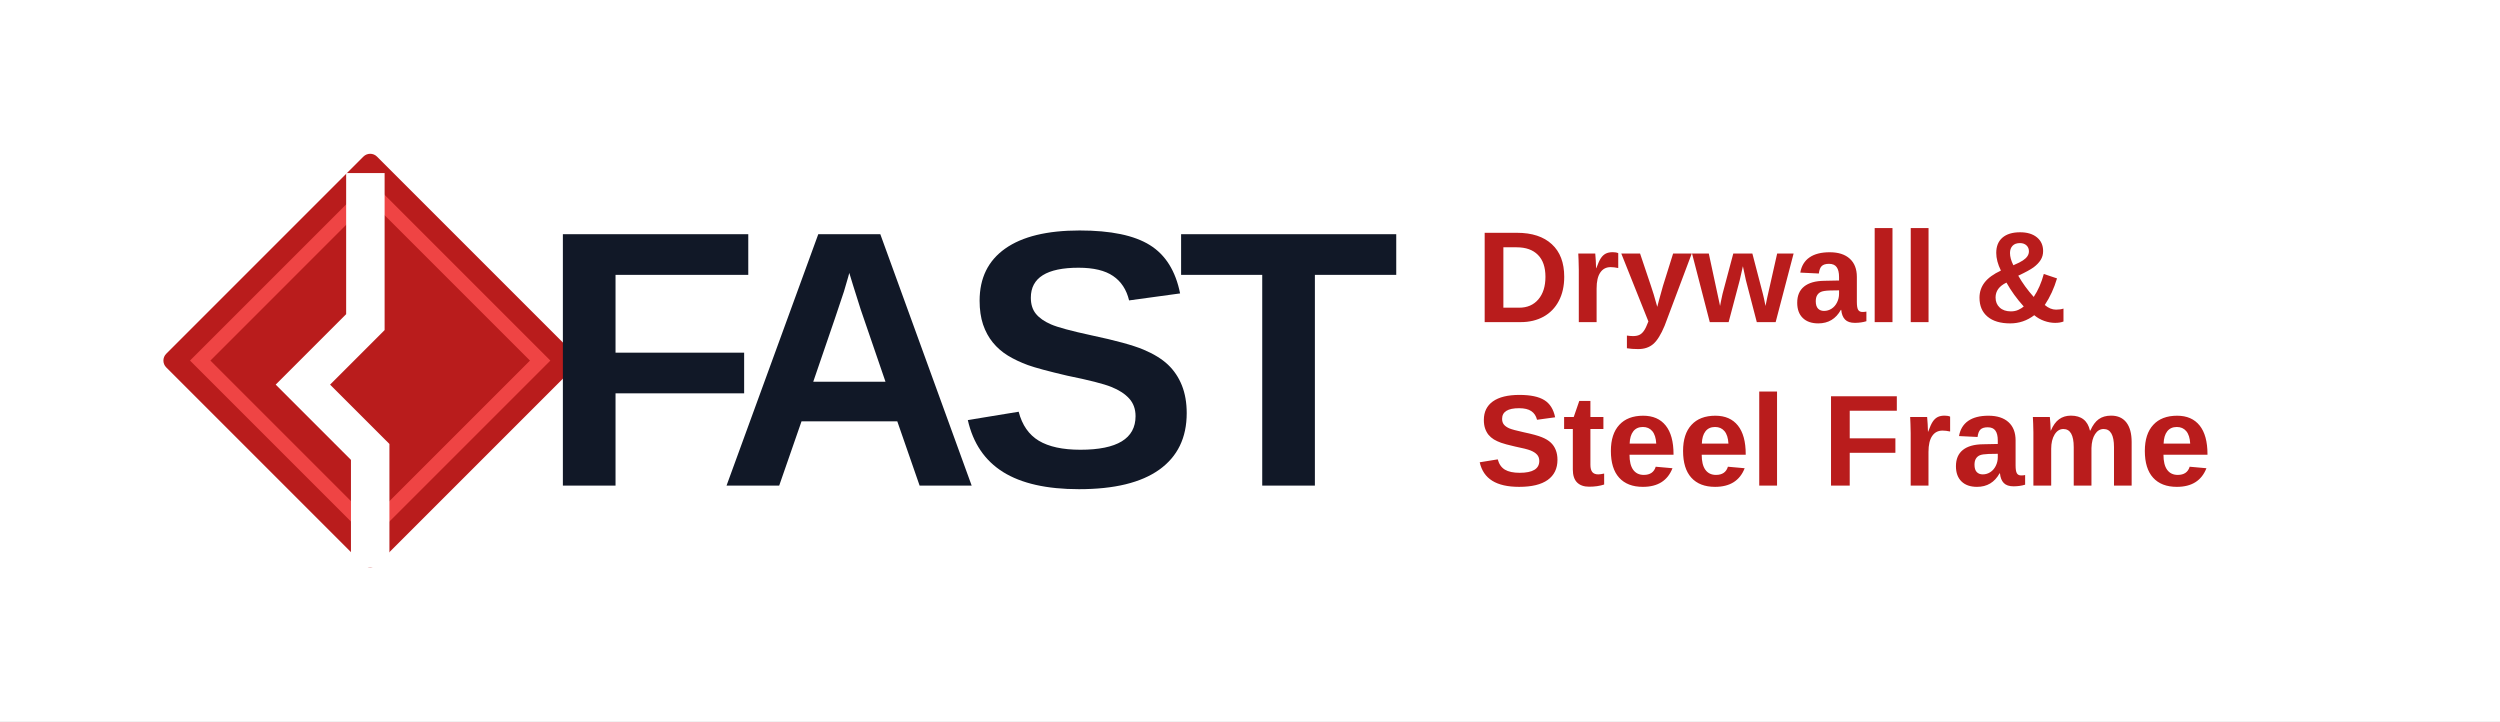
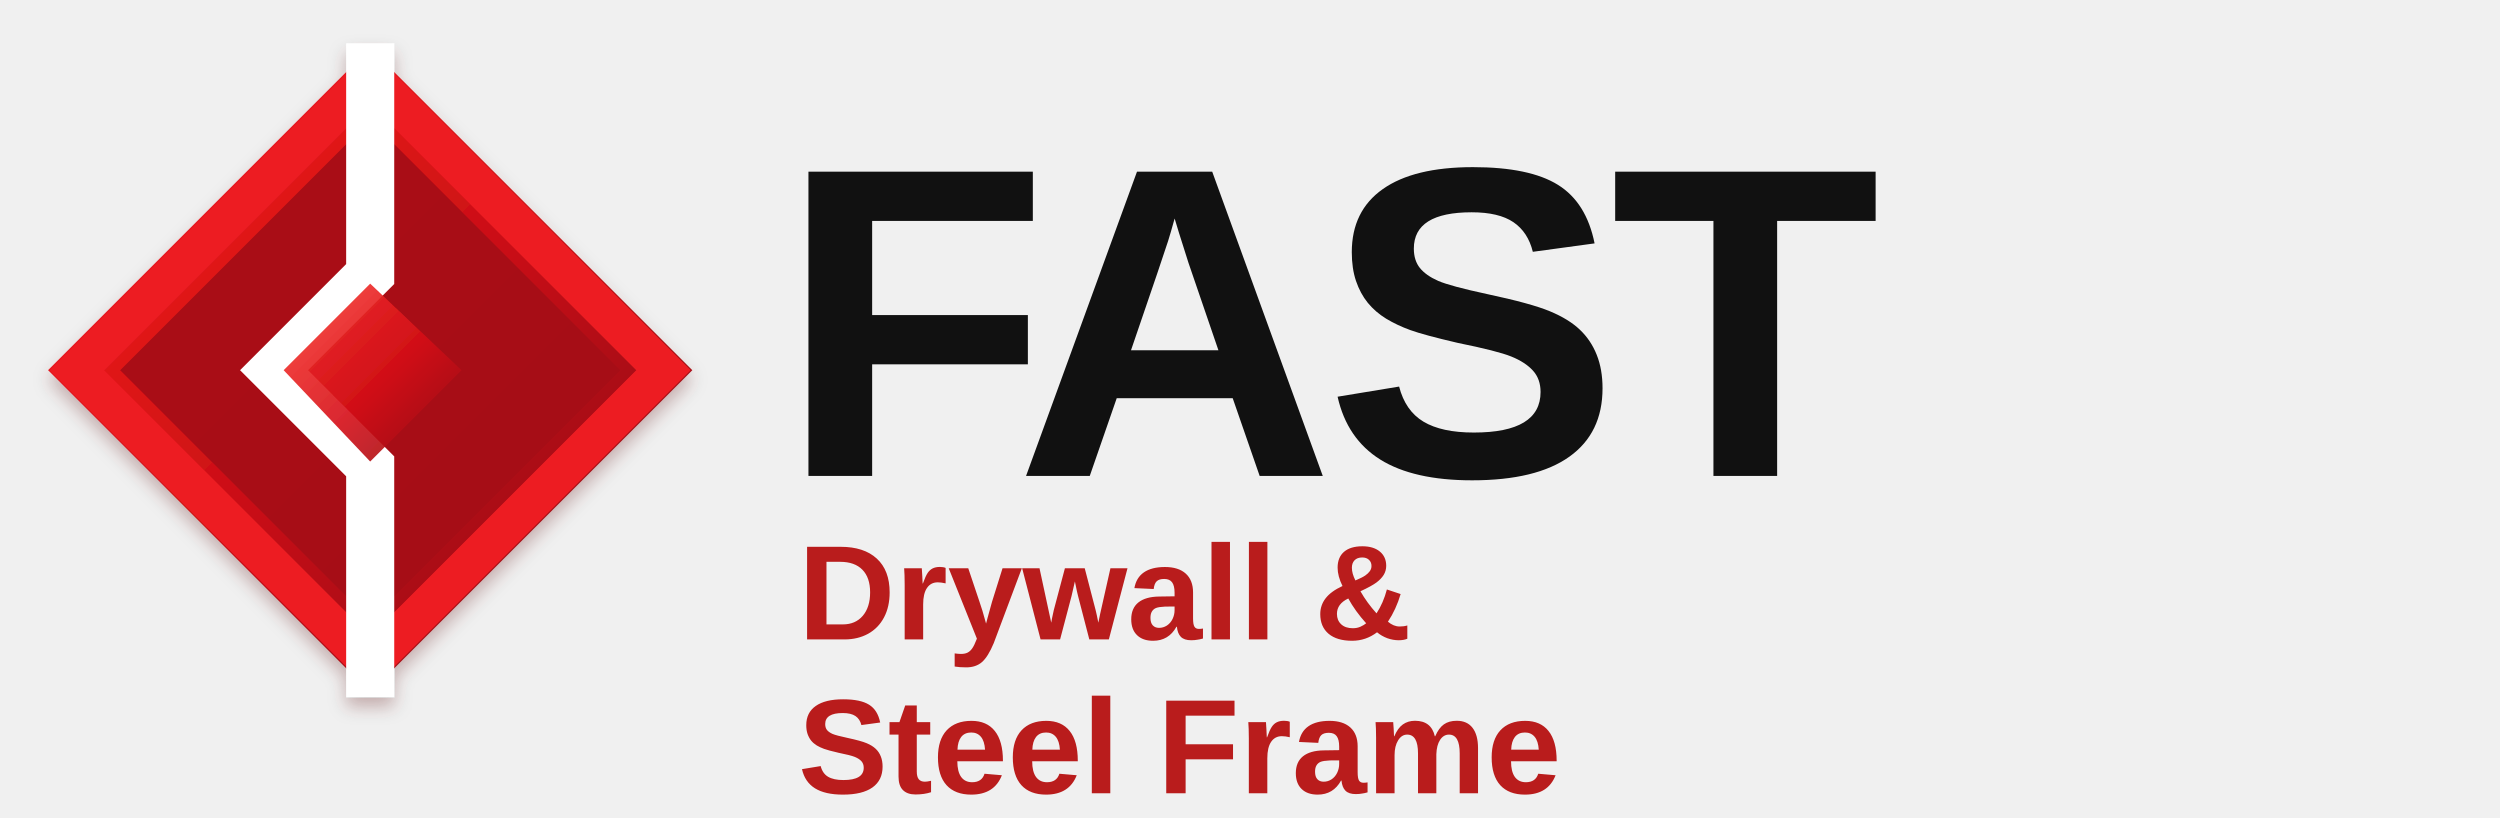
- <svg xmlns="http://www.w3.org/2000/svg" width="520" height="150" viewBox="0 0 520 150" role="img" aria-labelledby="title desc">
-   <rect width="520" height="150" fill="white" />
-   <g transform="translate(28 26)">
-     <rect x="18" y="18" width="62" height="62" rx="2" transform="rotate(45 49 49)" fill="#b91c1c" />
-     <rect x="24" y="24" width="50" height="50" transform="rotate(45 49 49)" fill="none" stroke="#ef4444" stroke-width="3" />
-     <path d="M48 14v27L35 54l14 14v20" fill="none" stroke="white" stroke-width="8" stroke-linecap="square" stroke-linejoin="miter" />
+ <svg xmlns="http://www.w3.org/2000/svg" width="520" height="170" viewBox="0 0 520 170" role="img" aria-labelledby="title desc">
+   <defs>
+     <linearGradient id="redOuter" x1="0" y1="0" x2="1" y2="1">
+       <stop offset="0" stop-color="#ff1b1b" />
+       <stop offset="0.52" stop-color="#c81018" />
+       <stop offset="1" stop-color="#7d0710" />
+     </linearGradient>
+     <linearGradient id="redInner" x1="0" y1="0" x2="1" y2="1">
+       <stop offset="0" stop-color="#ff3a32" />
+       <stop offset="0.55" stop-color="#d51018" />
+       <stop offset="1" stop-color="#8f0911" />
+     </linearGradient>
+     <filter id="softShadow" x="-20%" y="-20%" width="140%" height="140%">
+       <feDropShadow dx="0" dy="2" stdDeviation="1.8" flood-color="#510000" flood-opacity="0.28" />
+     </filter>
+   </defs>
+   <g transform="translate(10 10)" filter="url(#softShadow)">
+     <path d="M67 0 L134 67 L67 134 L0 67 Z" fill="url(#redOuter)" />
+     <path d="M67 15 L119 67 L67 119 L15 67 Z" fill="#a50b13" opacity="0.92" />
+     <path d="M67 6 L128 67 L67 128 L6 67 Z" fill="none" stroke="#ed1c24" stroke-width="8" />
+     <path d="M67 4 V47 L47 67 L67 87 V130" fill="none" stroke="#ffffff" stroke-width="10" stroke-linecap="square" stroke-linejoin="miter" />
+     <path d="M49 67 L67 49 L86 67 L67 86 Z" fill="url(#redInner)" opacity="0.9" />
  </g>
-   <text x="112" y="101" font-family="Arial Black, Arial, sans-serif" font-size="76" font-weight="900" fill="#111827" letter-spacing="-5">FAST</text>
-   <text x="307" y="67" font-family="Arial, sans-serif" font-size="27" font-weight="700" fill="#b91c1c">Drywall &amp;</text>
-   <text x="307" y="101" font-family="Arial, sans-serif" font-size="27" font-weight="700" fill="#b91c1c">Steel Frame</text>
+   <g transform="translate(162 15)">
+     <text x="0" y="84" font-family="Impact, Haettenschweiler, 'Arial Narrow Bold', Arial, sans-serif" font-size="92" font-weight="900" fill="#111111" letter-spacing="-2">FAST</text>
+     <text x="4" y="118" font-family="Arial, Helvetica, sans-serif" font-size="28" font-weight="800" fill="#b91c1c">Drywall &amp;</text>
+     <text x="4" y="150" font-family="Arial, Helvetica, sans-serif" font-size="28" font-weight="800" fill="#b91c1c">Steel Frame</text>
+   </g>
</svg>
